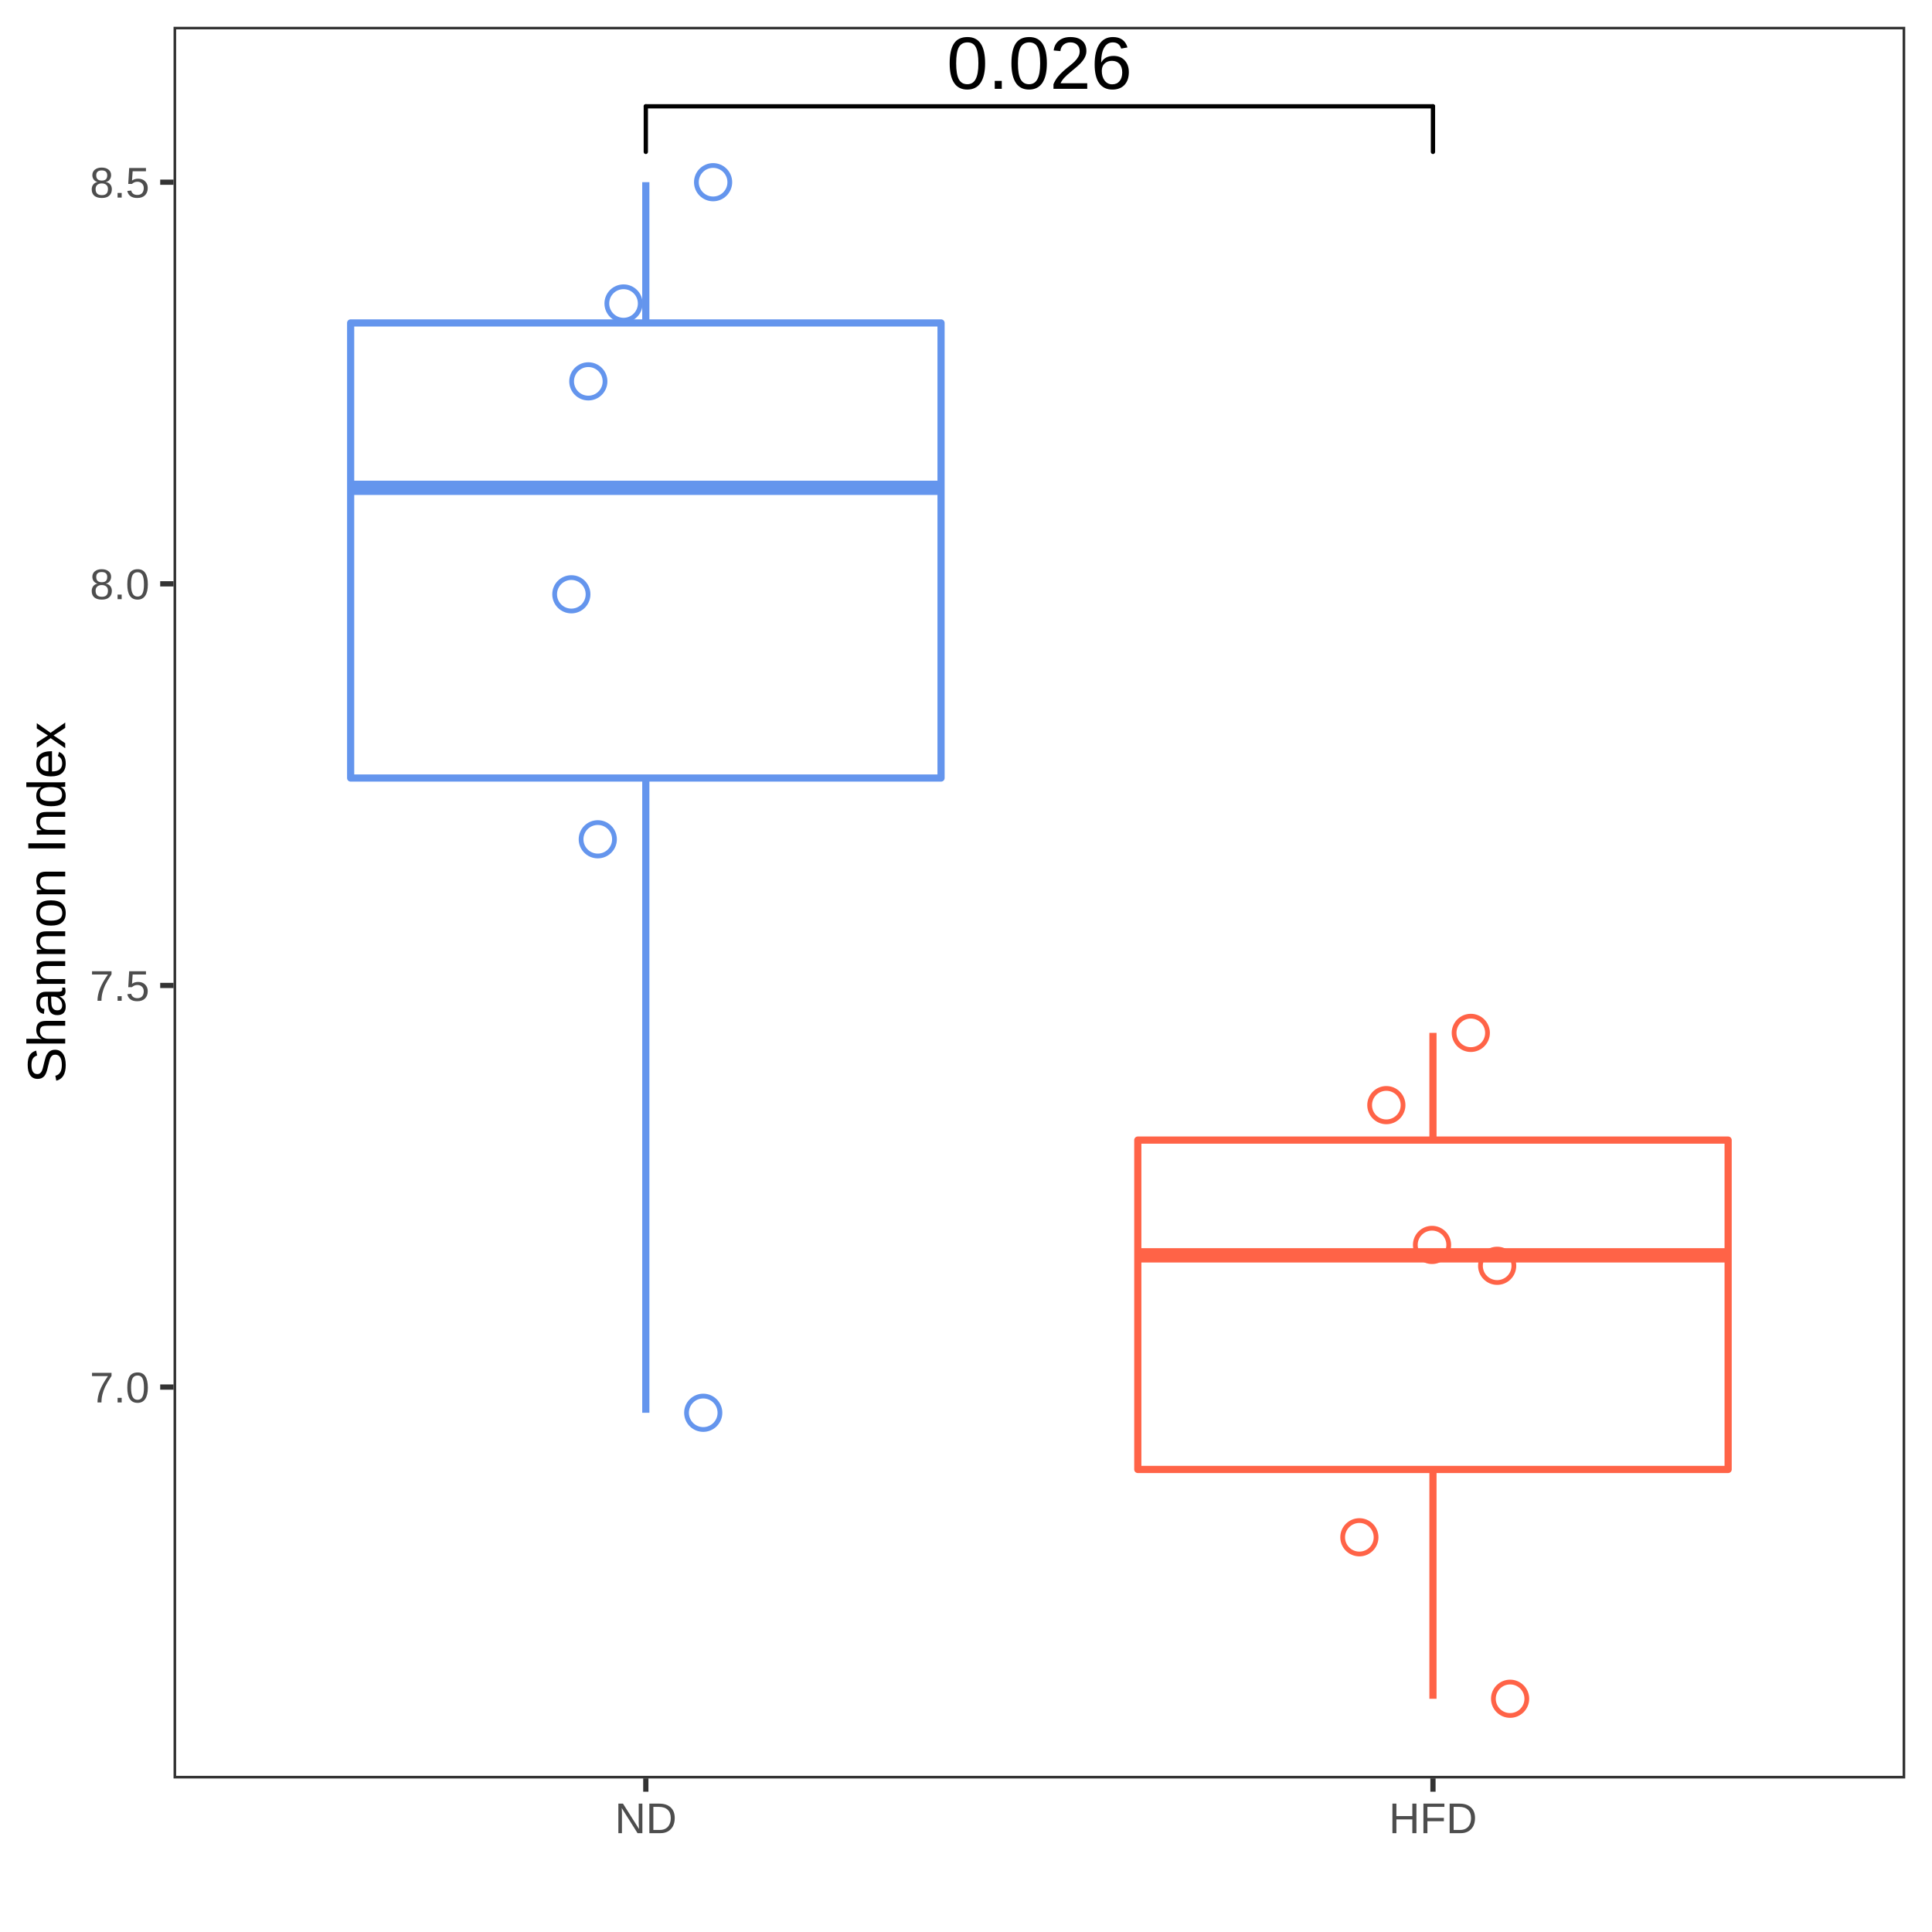
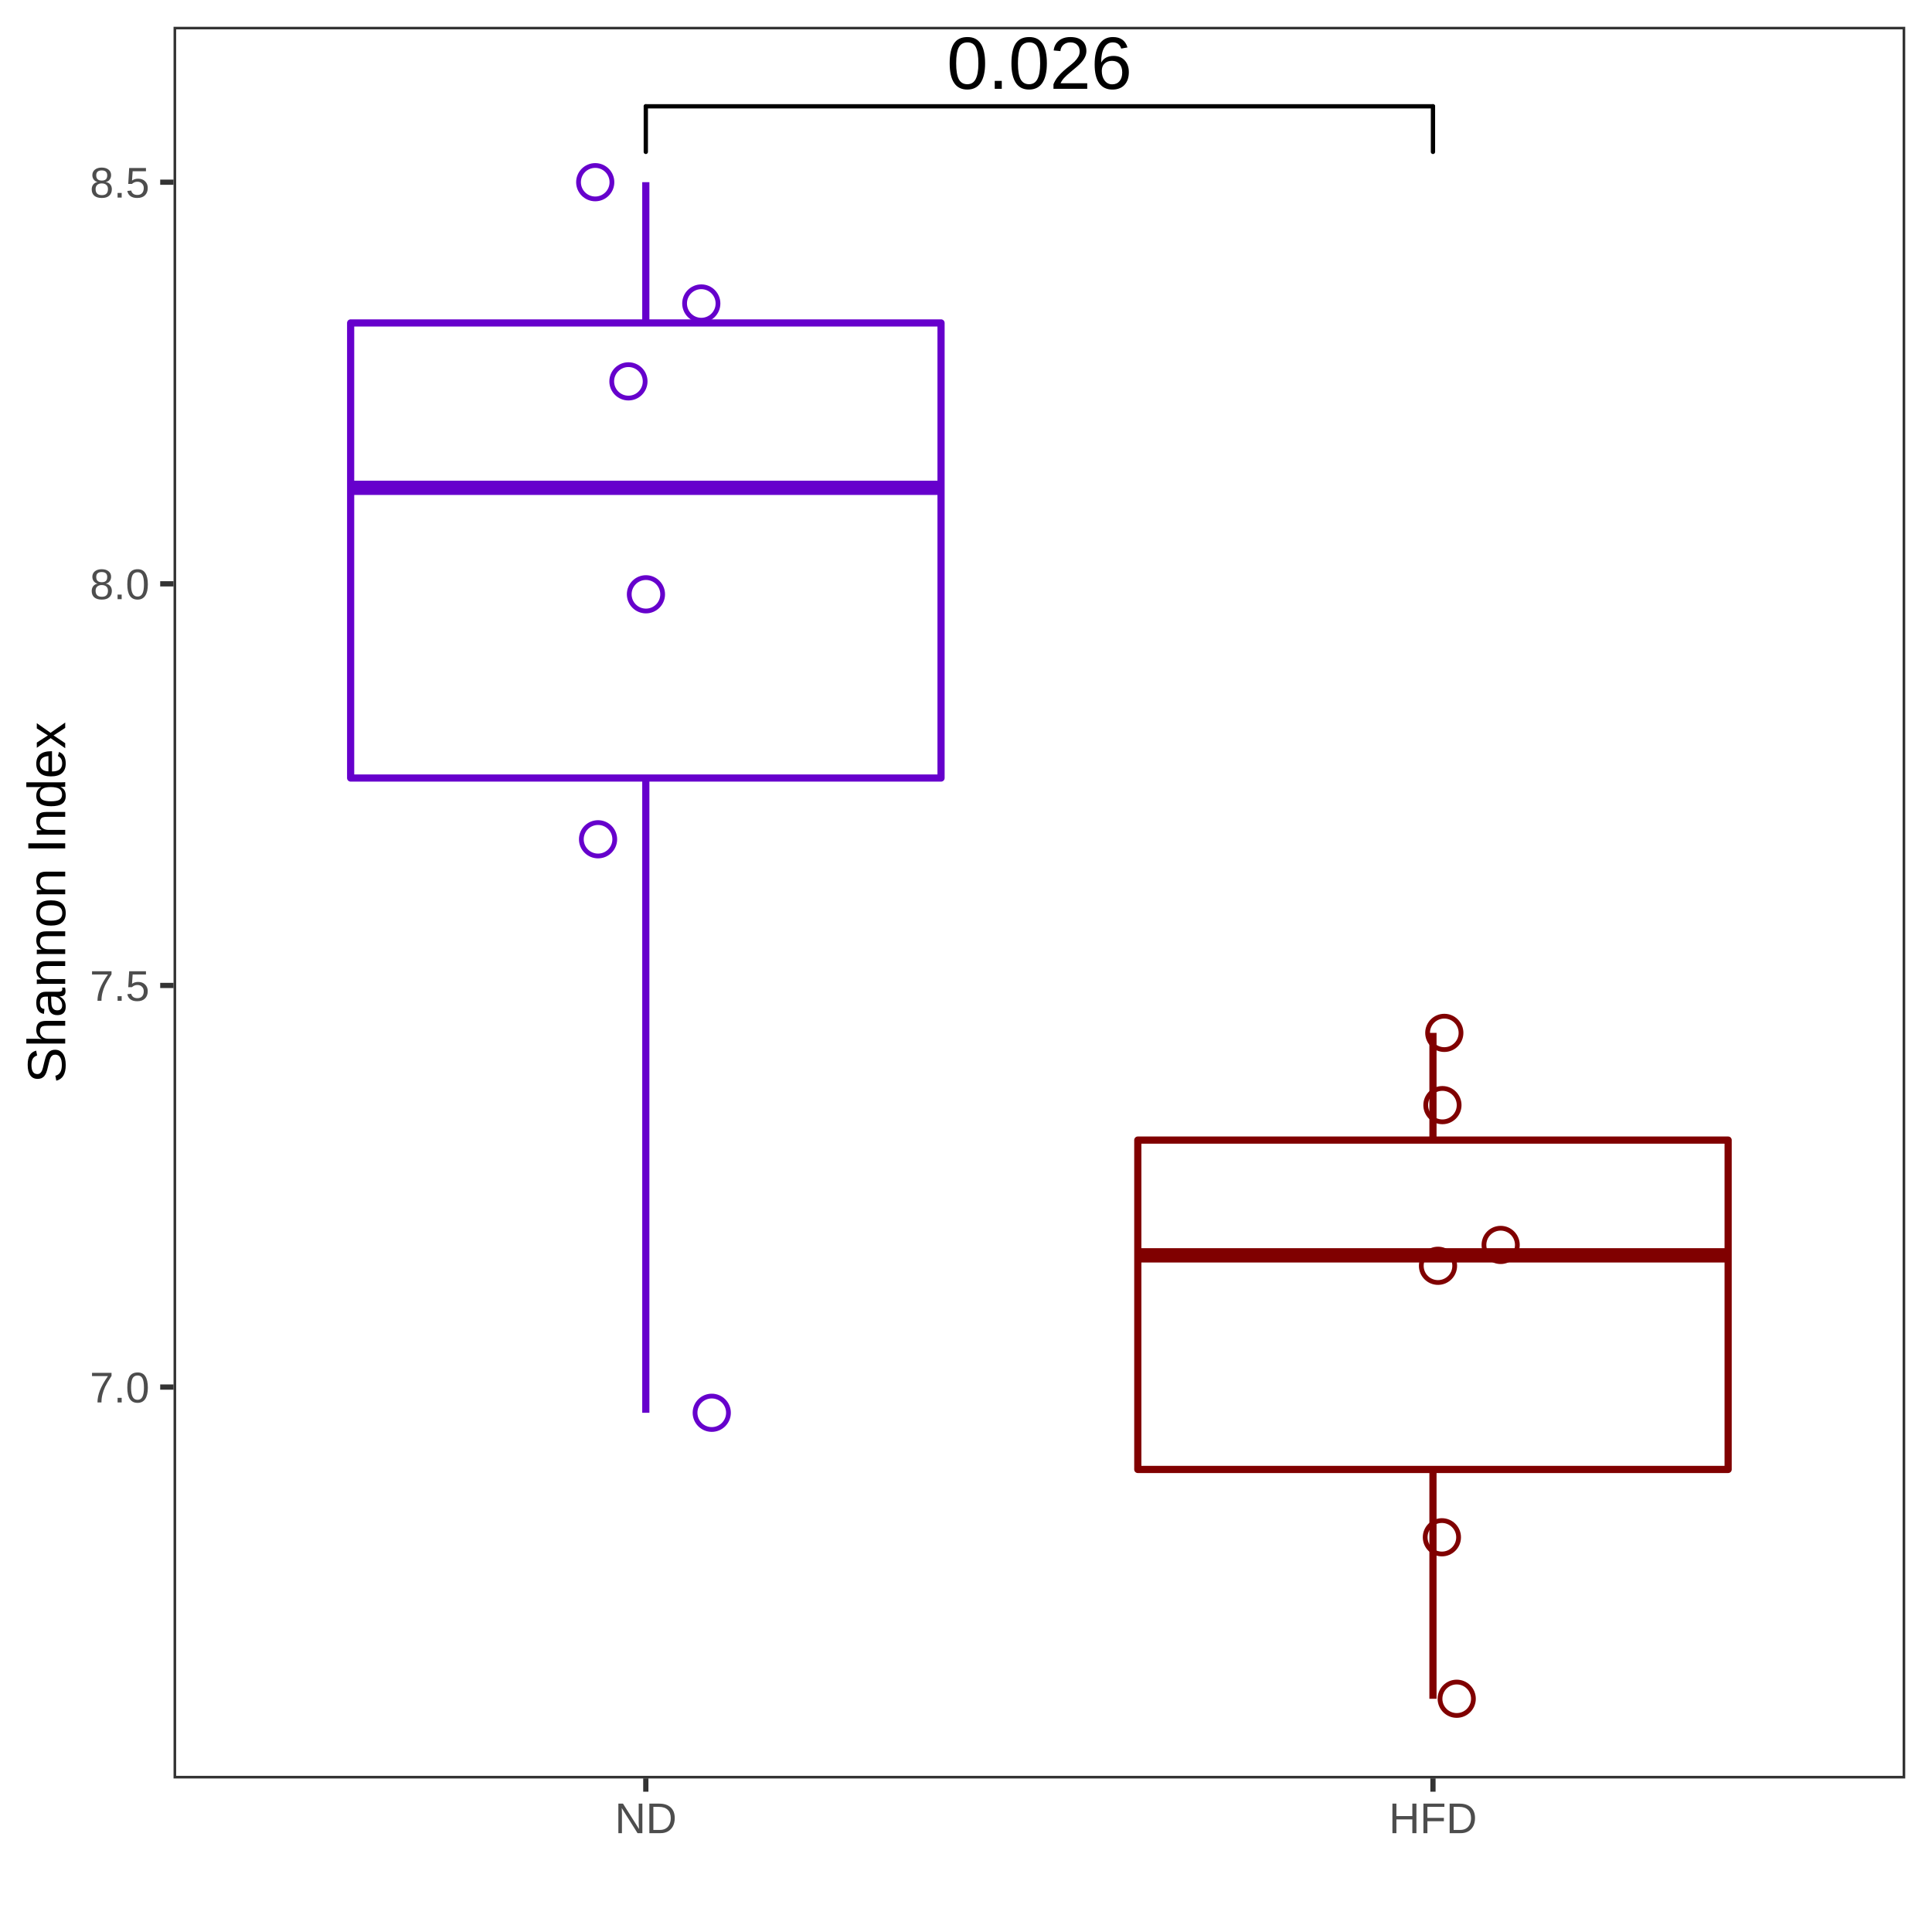
<svg xmlns="http://www.w3.org/2000/svg" class="svglite" width="288.00pt" height="288.00pt" viewBox="0 0 288.00 288.00">
  <defs>
    <style type="text/css">
    .svglite line, .svglite polyline, .svglite polygon, .svglite path, .svglite rect, .svglite circle {
      fill: none;
      stroke: #000000;
      stroke-linecap: round;
      stroke-linejoin: round;
      stroke-miterlimit: 10.00;
    }
  </style>
  </defs>
  <rect width="100%" height="100%" style="stroke: none; fill: #FFFFFF;" />
  <defs>
    <clipPath id="cpMC4wMHwyODguMDB8MC4wMHwyODguMDA=">
      <rect x="0.00" y="0.00" width="288.00" height="288.00" />
    </clipPath>
  </defs>
  <g clip-path="url(#cpMC4wMHwyODguMDB8MC4wMHwyODguMDA=)">
    <rect x="0" y="0.00" width="288.00" height="288.00" style="stroke-width: 0.78; stroke: #FFFFFF; fill: #FFFFFF;" />
  </g>
  <defs>
    <clipPath id="cpMjUuODd8Mjg0LjAxfDMuOTl8MjY1LjEw">
      <rect x="25.87" y="3.99" width="258.14" height="261.12" />
    </clipPath>
  </defs>
  <g clip-path="url(#cpMjUuODd8Mjg0LjAxfDMuOTl8MjY1LjEw)">
    <rect x="25.87" y="3.99" width="258.14" height="261.12" style="stroke-width: 0.78; stroke: none; fill: #FFFFFF;" />
-     <line x1="96.27" y1="48.14" x2="96.27" y2="27.16" style="stroke-width: 1.07; stroke: #6495ED; stroke-linecap: butt;" />
-     <line x1="96.27" y1="115.98" x2="96.27" y2="210.60" style="stroke-width: 1.07; stroke: #6495ED; stroke-linecap: butt;" />
-     <polygon points="52.27,48.14 52.27,115.98 140.28,115.98 140.28,48.14 52.27,48.14 " style="stroke-width: 1.07; stroke: #6495ED; fill: #FFFFFF;" />
-     <line x1="52.27" y1="72.72" x2="140.28" y2="72.72" style="stroke-width: 2.13; stroke: #6495ED; stroke-linecap: butt;" />
-     <line x1="213.61" y1="169.95" x2="213.61" y2="153.97" style="stroke-width: 1.07; stroke: #FF6347; stroke-linecap: butt;" />
-     <line x1="213.61" y1="219.05" x2="213.61" y2="253.23" style="stroke-width: 1.07; stroke: #FF6347; stroke-linecap: butt;" />
-     <polygon points="169.61,169.95 169.61,219.05 257.61,219.05 257.61,169.95 169.61,169.95 " style="stroke-width: 1.07; stroke: #FF6347; fill: #FFFFFF;" />
-     <line x1="169.61" y1="187.13" x2="257.61" y2="187.13" style="stroke-width: 2.13; stroke: #FF6347; stroke-linecap: butt;" />
-     <circle cx="206.66" cy="164.74" r="2.49" style="stroke-width: 0.71; stroke: #FF6347;" />
-     <circle cx="213.47" cy="185.58" r="2.49" style="stroke-width: 0.71; stroke: #FF6347;" />
-     <circle cx="225.11" cy="253.23" r="2.49" style="stroke-width: 0.71; stroke: #FF6347;" />
-     <circle cx="85.17" cy="88.59" r="2.49" style="stroke-width: 0.71; stroke: #6495ED;" />
-     <circle cx="89.11" cy="125.11" r="2.49" style="stroke-width: 0.71; stroke: #6495ED;" />
-     <circle cx="219.25" cy="153.97" r="2.49" style="stroke-width: 0.71; stroke: #FF6347;" />
-     <circle cx="106.30" cy="27.16" r="2.49" style="stroke-width: 0.71; stroke: #6495ED;" />
-     <circle cx="92.95" cy="45.24" r="2.49" style="stroke-width: 0.71; stroke: #6495ED;" />
-     <circle cx="87.70" cy="56.85" r="2.49" style="stroke-width: 0.71; stroke: #6495ED;" />
-     <circle cx="202.64" cy="229.16" r="2.49" style="stroke-width: 0.71; stroke: #FF6347;" />
-     <circle cx="223.18" cy="188.69" r="2.49" style="stroke-width: 0.71; stroke: #FF6347;" />
-     <circle cx="104.83" cy="210.60" r="2.49" style="stroke-width: 0.71; stroke: #6495ED;" />
+     <line x1="96.27" y1="48.14" x2="96.27" y2="27.16" style="stroke-width: 1.07; stroke: #6600CC; stroke-linecap: butt;" />
+     <line x1="96.27" y1="115.98" x2="96.27" y2="210.60" style="stroke-width: 1.07; stroke: #6600CC; stroke-linecap: butt;" />
+     <polygon points="52.27,48.14 52.27,115.98 140.28,115.98 140.28,48.14 52.27,48.14 " style="stroke-width: 1.07; stroke: #6600CC; fill: #FFFFFF;" />
+     <line x1="52.27" y1="72.72" x2="140.28" y2="72.72" style="stroke-width: 2.13; stroke: #6600CC; stroke-linecap: butt;" />
+     <line x1="213.61" y1="169.95" x2="213.61" y2="153.97" style="stroke-width: 1.07; stroke: #800000; stroke-linecap: butt;" />
+     <line x1="213.61" y1="219.05" x2="213.61" y2="253.23" style="stroke-width: 1.07; stroke: #800000; stroke-linecap: butt;" />
+     <polygon points="169.61,169.95 169.61,219.05 257.61,219.05 257.61,169.95 169.61,169.95 " style="stroke-width: 1.07; stroke: #800000; fill: #FFFFFF;" />
+     <line x1="169.61" y1="187.13" x2="257.61" y2="187.13" style="stroke-width: 2.13; stroke: #800000; stroke-linecap: butt;" />
+     <circle cx="215.02" cy="164.74" r="2.49" style="stroke-width: 0.71; stroke: #800000;" />
+     <circle cx="223.70" cy="185.58" r="2.49" style="stroke-width: 0.71; stroke: #800000;" />
+     <circle cx="217.15" cy="253.23" r="2.49" style="stroke-width: 0.71; stroke: #800000;" />
+     <circle cx="96.29" cy="88.59" r="2.49" style="stroke-width: 0.71; stroke: #6600CC;" />
+     <circle cx="89.15" cy="125.11" r="2.49" style="stroke-width: 0.71; stroke: #6600CC;" />
+     <circle cx="215.30" cy="153.97" r="2.49" style="stroke-width: 0.71; stroke: #800000;" />
+     <circle cx="88.73" cy="27.16" r="2.49" style="stroke-width: 0.71; stroke: #6600CC;" />
+     <circle cx="104.54" cy="45.24" r="2.49" style="stroke-width: 0.71; stroke: #6600CC;" />
+     <circle cx="93.68" cy="56.85" r="2.49" style="stroke-width: 0.71; stroke: #6600CC;" />
+     <circle cx="214.94" cy="229.16" r="2.49" style="stroke-width: 0.71; stroke: #800000;" />
+     <circle cx="214.36" cy="188.69" r="2.49" style="stroke-width: 0.71; stroke: #800000;" />
+     <circle cx="106.10" cy="210.60" r="2.49" style="stroke-width: 0.71; stroke: #6600CC;" />
    <text x="154.94" y="13.24" text-anchor="middle" style="font-size: 11.04px; font-family: Arial;" textLength="27.60px" lengthAdjust="spacingAndGlyphs">0.026</text>
    <line x1="213.61" y1="22.64" x2="213.61" y2="15.85" style="stroke-width: 0.64;" />
    <line x1="213.61" y1="15.85" x2="96.27" y2="15.85" style="stroke-width: 0.64;" />
    <line x1="96.27" y1="15.85" x2="96.27" y2="22.64" style="stroke-width: 0.64;" />
    <rect x="25.87" y="3.99" width="258.14" height="261.12" style="stroke-width: 0.78; stroke: #333333;" />
  </g>
  <g clip-path="url(#cpMC4wMHwyODguMDB8MC4wMHwyODguMDA=)">
    <text x="22.29" y="209.06" text-anchor="end" style="font-size: 6.40px; fill: #4D4D4D; font-family: Arial;" textLength="8.89px" lengthAdjust="spacingAndGlyphs">7.0</text>
    <text x="22.29" y="149.19" text-anchor="end" style="font-size: 6.40px; fill: #4D4D4D; font-family: Arial;" textLength="8.89px" lengthAdjust="spacingAndGlyphs">7.5</text>
    <text x="22.29" y="89.32" text-anchor="end" style="font-size: 6.40px; fill: #4D4D4D; font-family: Arial;" textLength="8.89px" lengthAdjust="spacingAndGlyphs">8.0</text>
    <text x="22.29" y="29.45" text-anchor="end" style="font-size: 6.40px; fill: #4D4D4D; font-family: Arial;" textLength="8.89px" lengthAdjust="spacingAndGlyphs">8.5</text>
    <polyline points="23.88,206.77 25.87,206.77 " style="stroke-width: 0.78; stroke: #333333; stroke-linecap: butt;" />
    <polyline points="23.88,146.90 25.87,146.90 " style="stroke-width: 0.78; stroke: #333333; stroke-linecap: butt;" />
    <polyline points="23.88,87.03 25.87,87.03 " style="stroke-width: 0.78; stroke: #333333; stroke-linecap: butt;" />
    <polyline points="23.88,27.16 25.87,27.16 " style="stroke-width: 0.78; stroke: #333333; stroke-linecap: butt;" />
    <polyline points="96.27,267.09 96.27,265.10 " style="stroke-width: 0.78; stroke: #333333; stroke-linecap: butt;" />
    <polyline points="213.61,267.09 213.61,265.10 " style="stroke-width: 0.78; stroke: #333333; stroke-linecap: butt;" />
    <text x="96.27" y="273.27" text-anchor="middle" style="font-size: 6.40px; fill: #4D4D4D; font-family: Arial;" textLength="9.23px" lengthAdjust="spacingAndGlyphs">ND</text>
    <text x="213.61" y="273.27" text-anchor="middle" style="font-size: 6.40px; fill: #4D4D4D; font-family: Arial;" textLength="13.13px" lengthAdjust="spacingAndGlyphs">HFD</text>
    <text transform="translate(9.72,134.54) rotate(-90)" text-anchor="middle" style="font-size: 8.00px; font-family: Arial;" textLength="53.83px" lengthAdjust="spacingAndGlyphs">Shannon Index</text>
  </g>
</svg>
